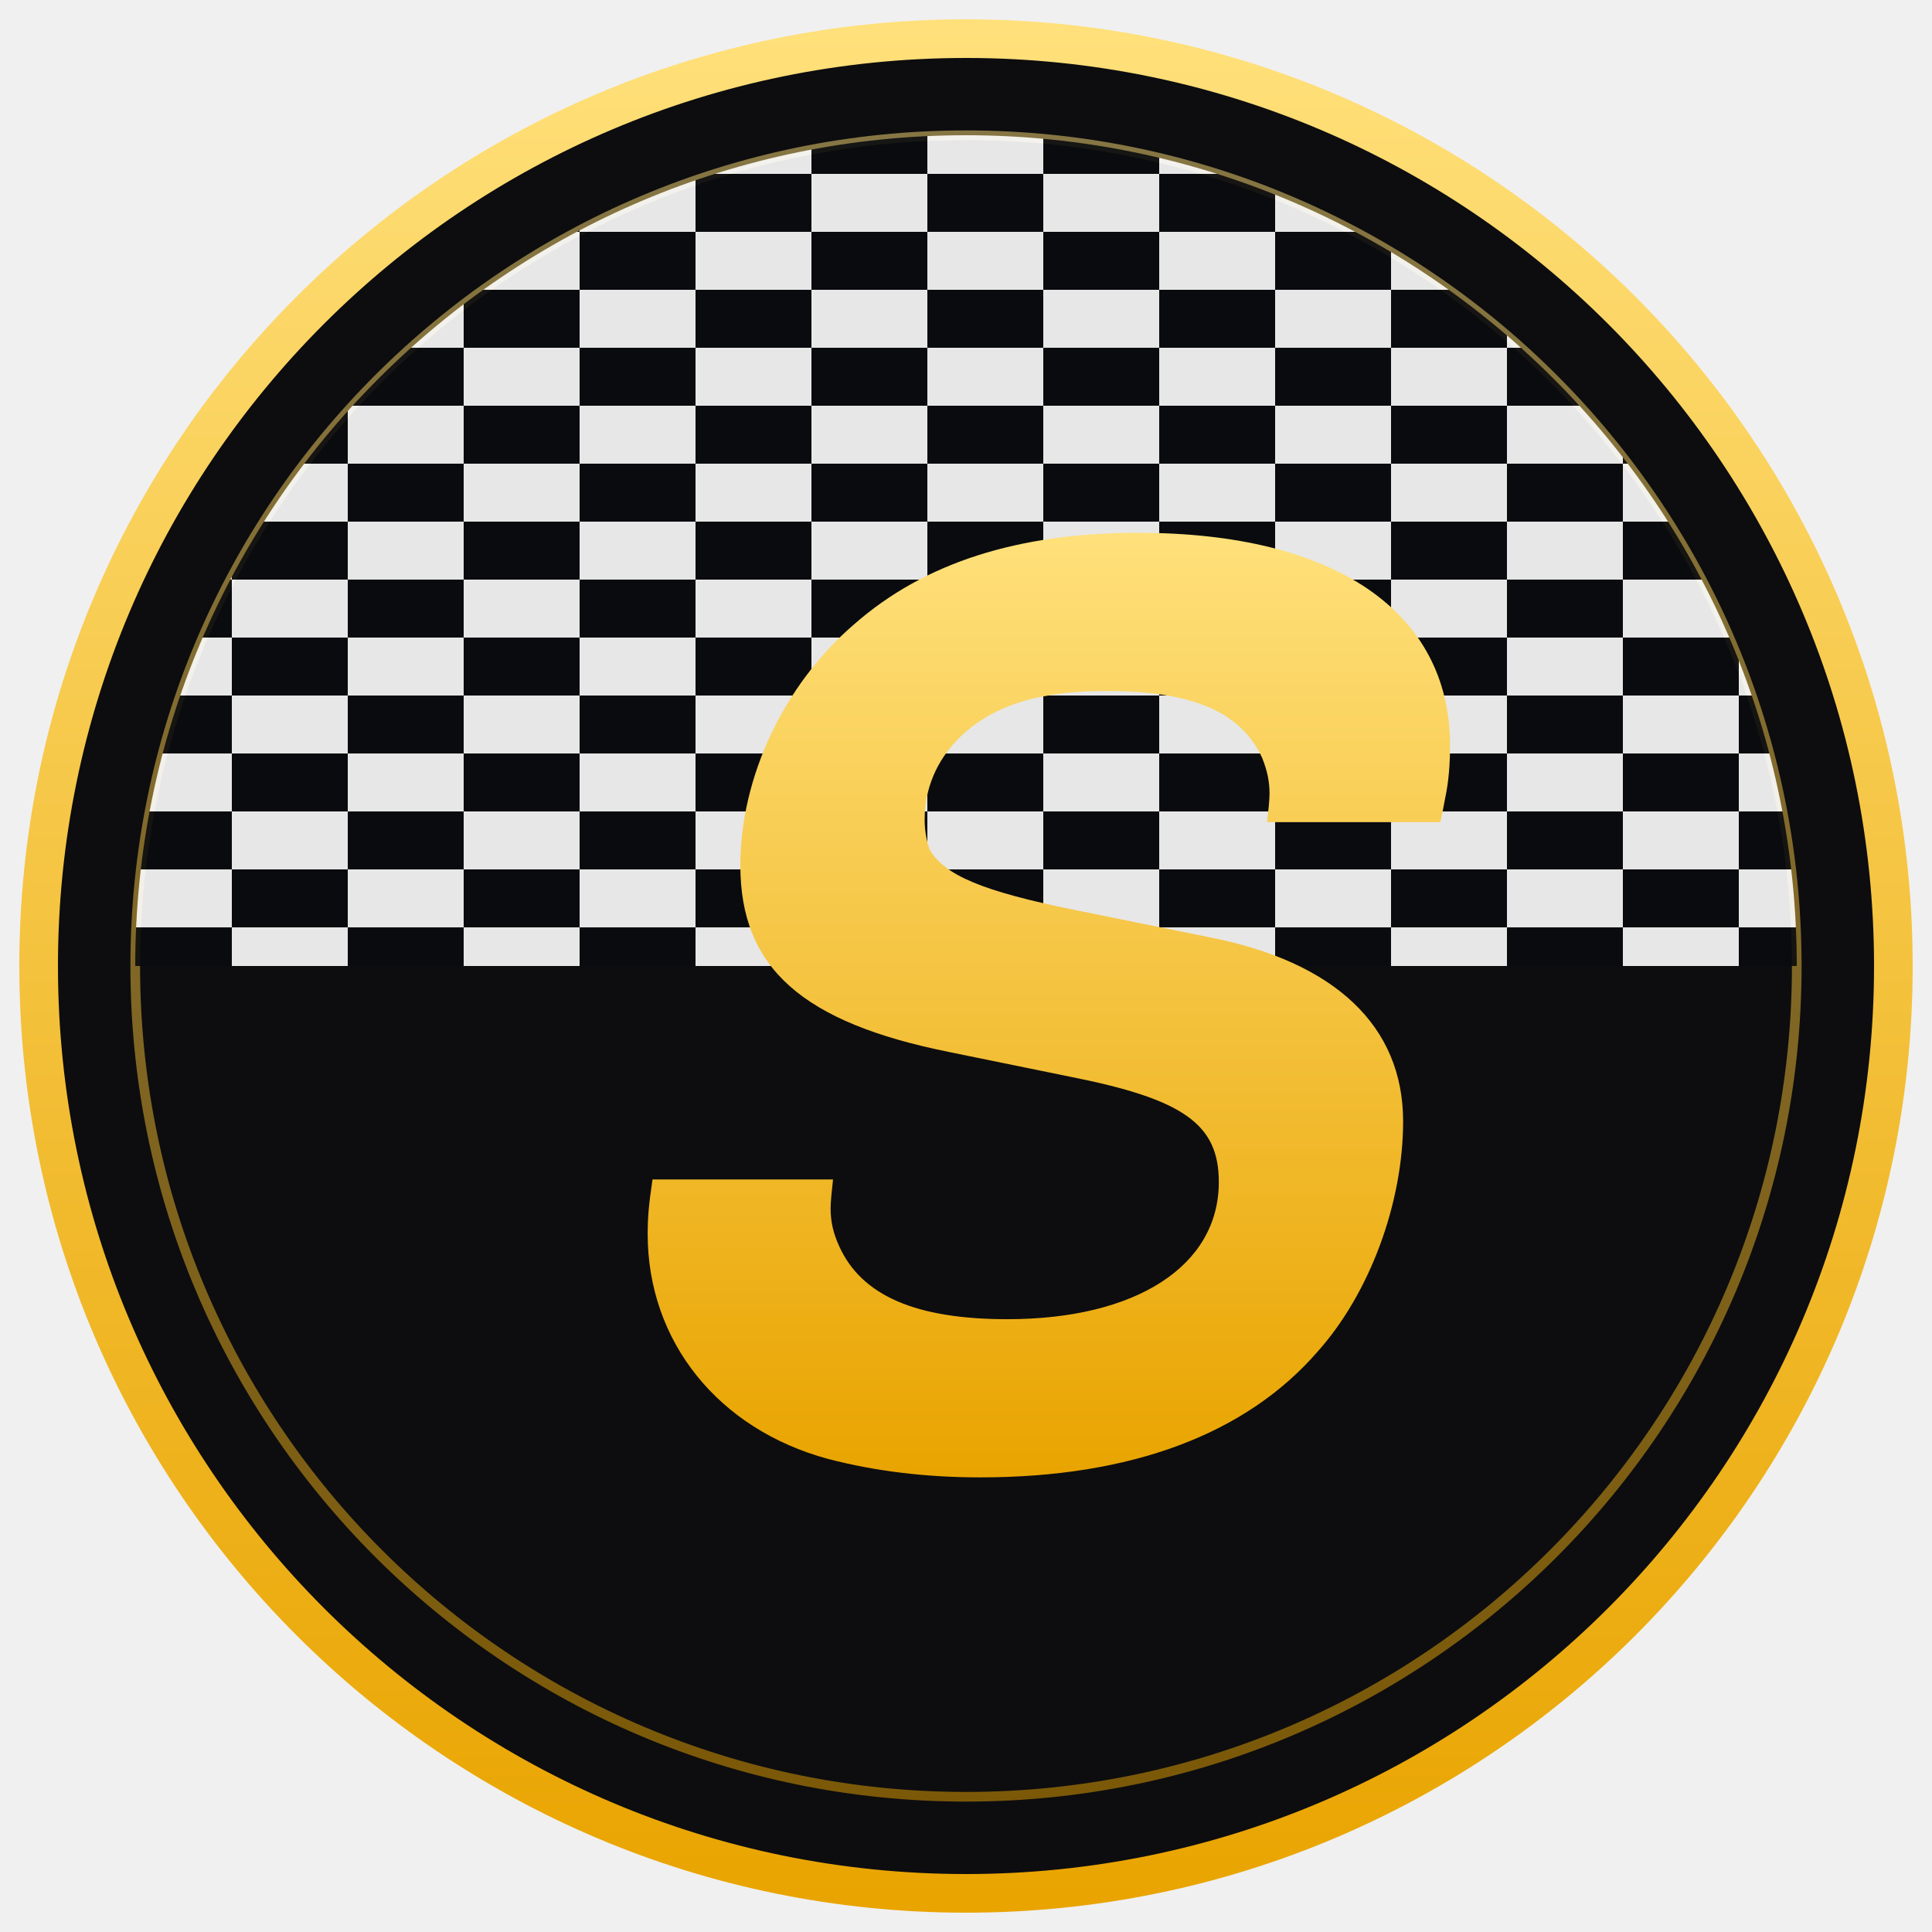
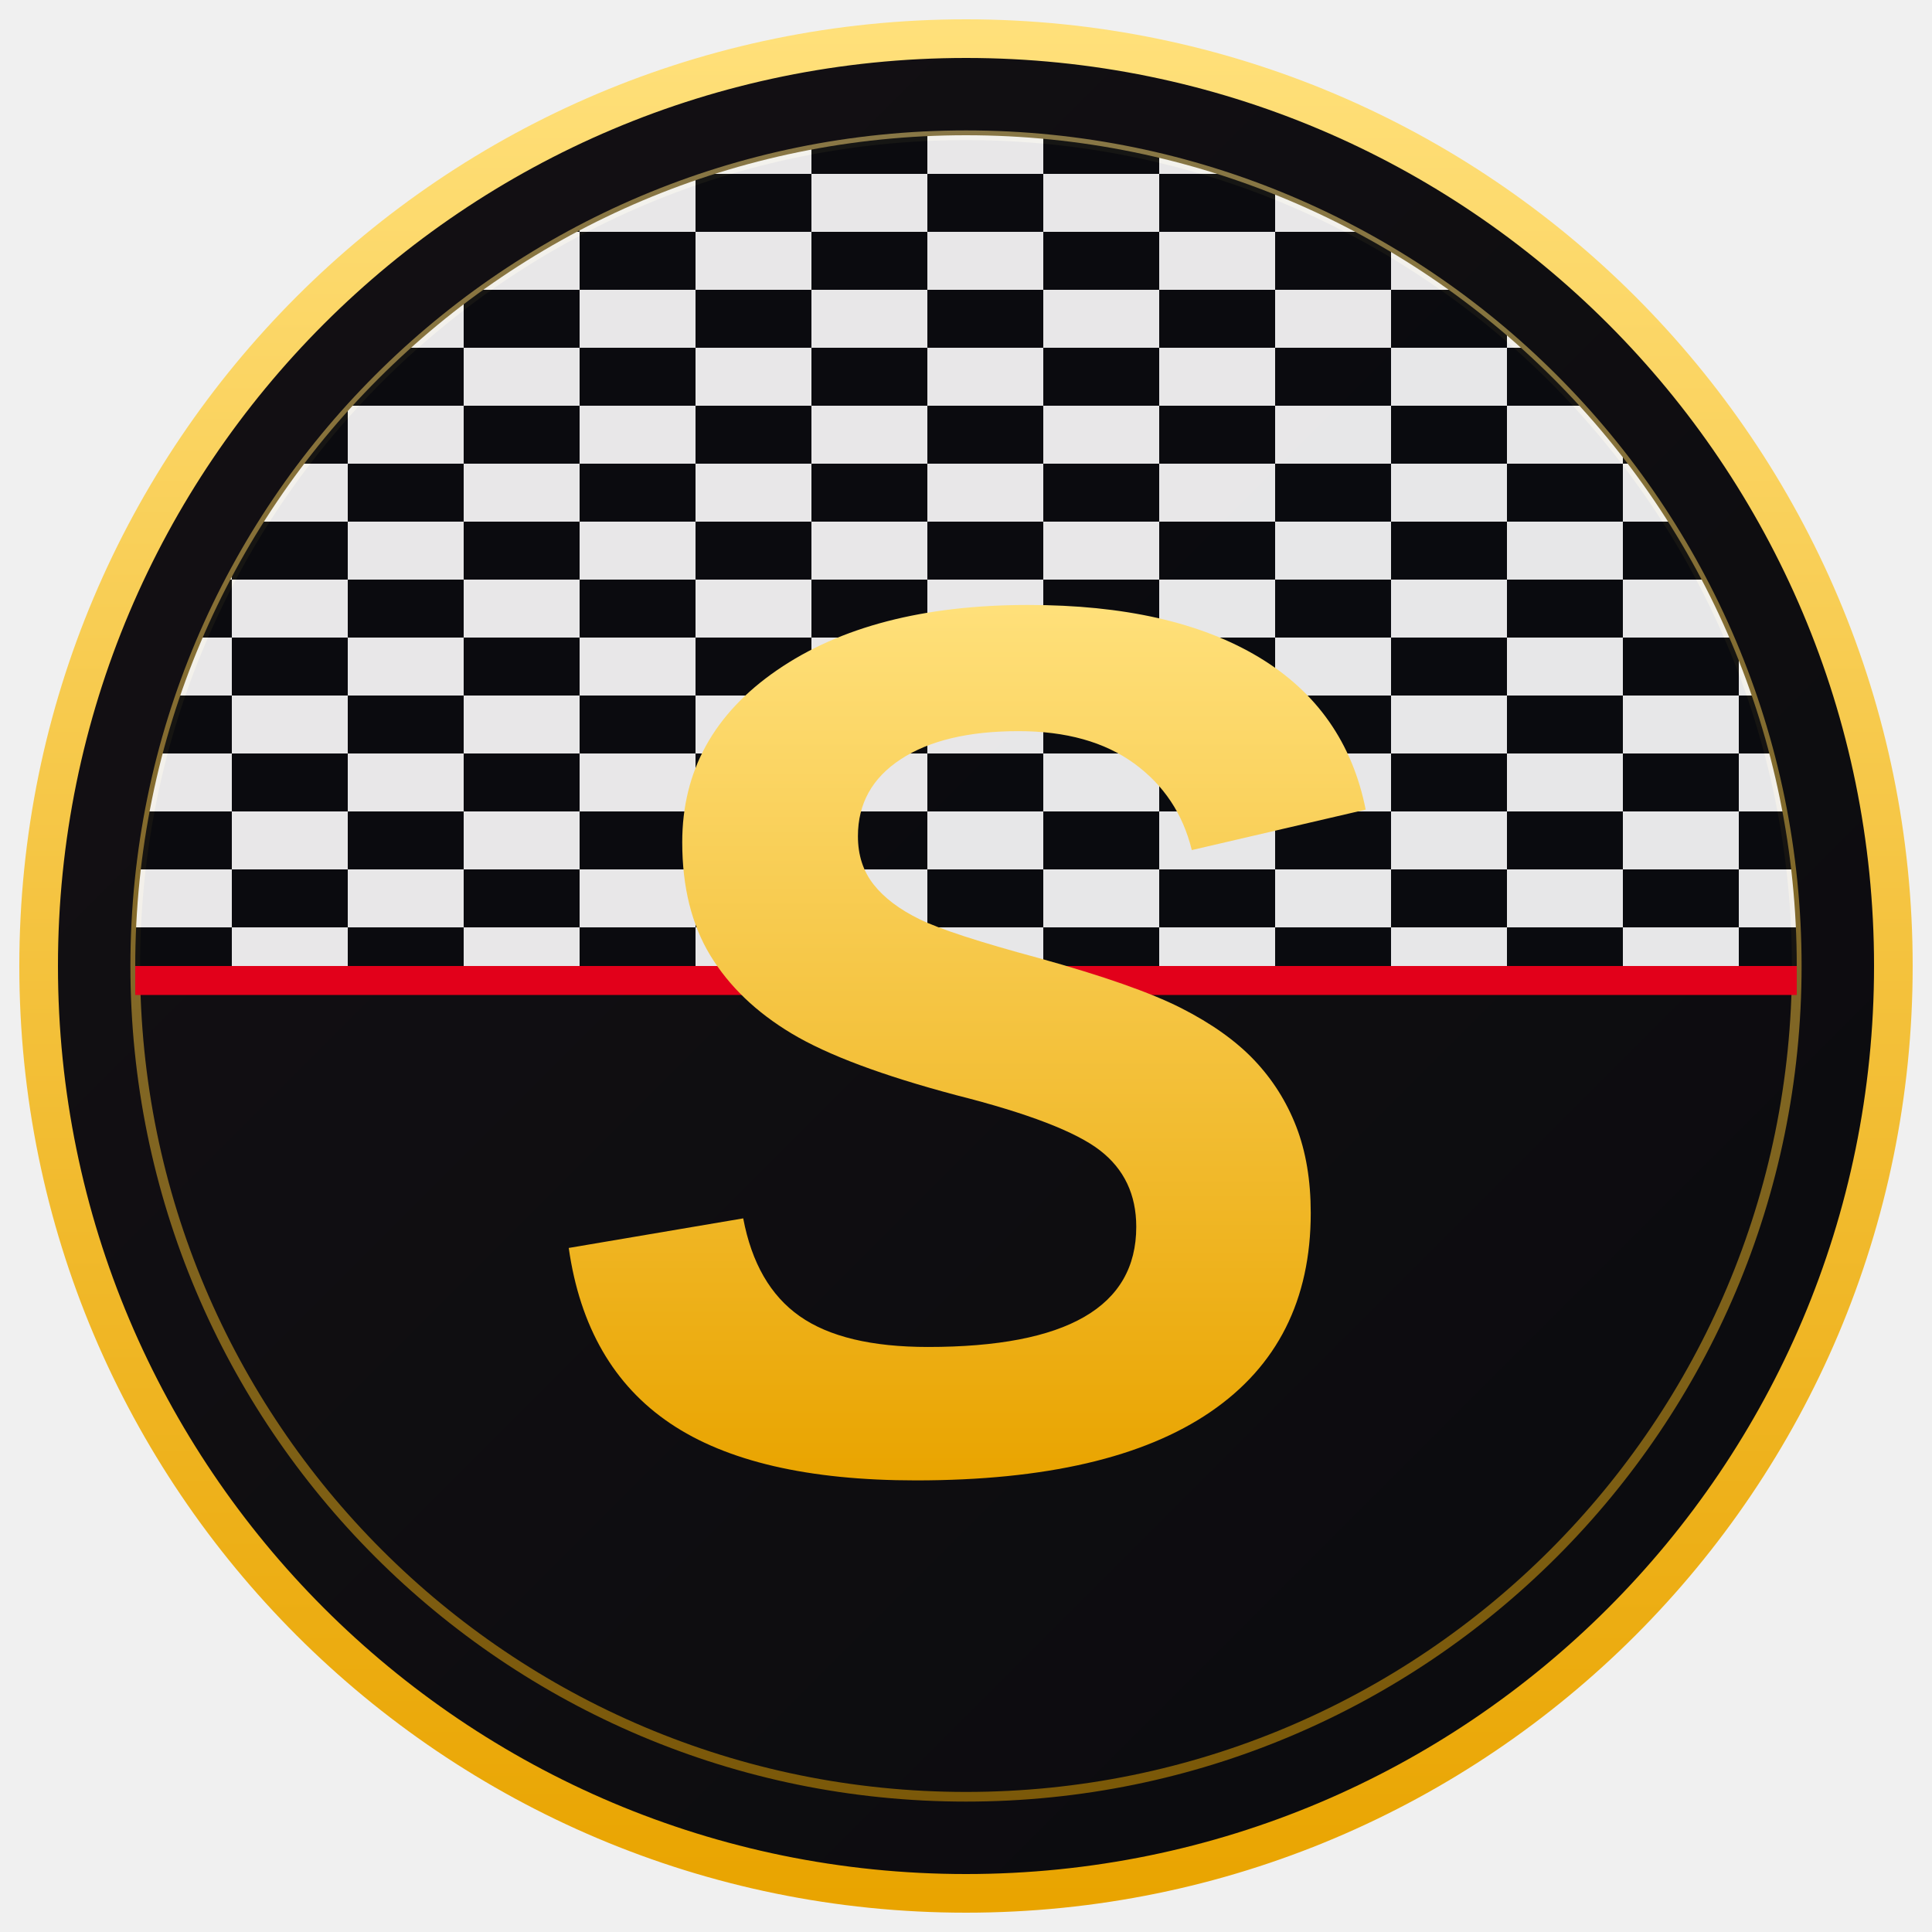
<svg xmlns="http://www.w3.org/2000/svg" viewBox="0 0 200 200" width="200" height="200" role="img" aria-label="Scuderia">
  <defs>
-     <linearGradient id="g" x1="0" y1="0" x2="0" y2="1">
+     <linearGradient id="gold" x1="0" y1="0" x2="0" y2="1">
      <stop offset="0" stop-color="#FFE07A" />
      <stop offset="1" stop-color="#E9A400" />
+     </linearGradient>
+     <linearGradient id="body" x1="0" y1="0" x2="1" y2="1">
+       <stop offset="0" stop-color="#141014" />
+       <stop offset="1" stop-color="#0a0b0e" />
    </linearGradient>
    <pattern id="chk" width="24" height="12" patternUnits="userSpaceOnUse">
      <rect width="24" height="12" fill="#0a0b0e" />
      <rect width="12" height="6" fill="#ffffff" />
      <rect x="12" y="6" width="12" height="6" fill="#ffffff" />
    </pattern>
    <clipPath id="arc">
      <path d="M14,100 A86,86 0 0 1 186,100 Z" />
    </clipPath>
  </defs>
-   <circle cx="100" cy="100" r="96" fill="#0d0d0f" />
-   <circle cx="100" cy="100" r="96" fill="none" stroke="url(#g)" stroke-width="4" />
-   <circle cx="100" cy="100" r="86" fill="none" stroke="url(#g)" stroke-width="1" opacity="0.5" />
+   <circle cx="100" cy="100" r="96" fill="url(#body)" />
+   <circle cx="100" cy="100" r="96" fill="none" stroke="url(#gold)" stroke-width="4" />
+   <circle cx="100" cy="100" r="86" fill="none" stroke="url(#gold)" stroke-width="1" opacity="0.5" />
  <g clip-path="url(#arc)">
    <rect x="14" y="14" width="172" height="86" fill="url(#chk)" opacity="0.9" />
  </g>
-   <text x="100" y="150" text-anchor="middle" font-family="'Arial Narrow',Helvetica,Arial,sans-serif" font-style="italic" font-weight="800" font-size="128" fill="url(#g)">S</text>
+   <rect x="14" y="100" width="172" height="3" fill="#E2001A" />
+   <text x="100" y="152" text-anchor="middle" font-family="Arial,Helvetica,sans-serif" font-style="italic" font-weight="800" font-size="128" fill="url(#gold)">S</text>
</svg>
